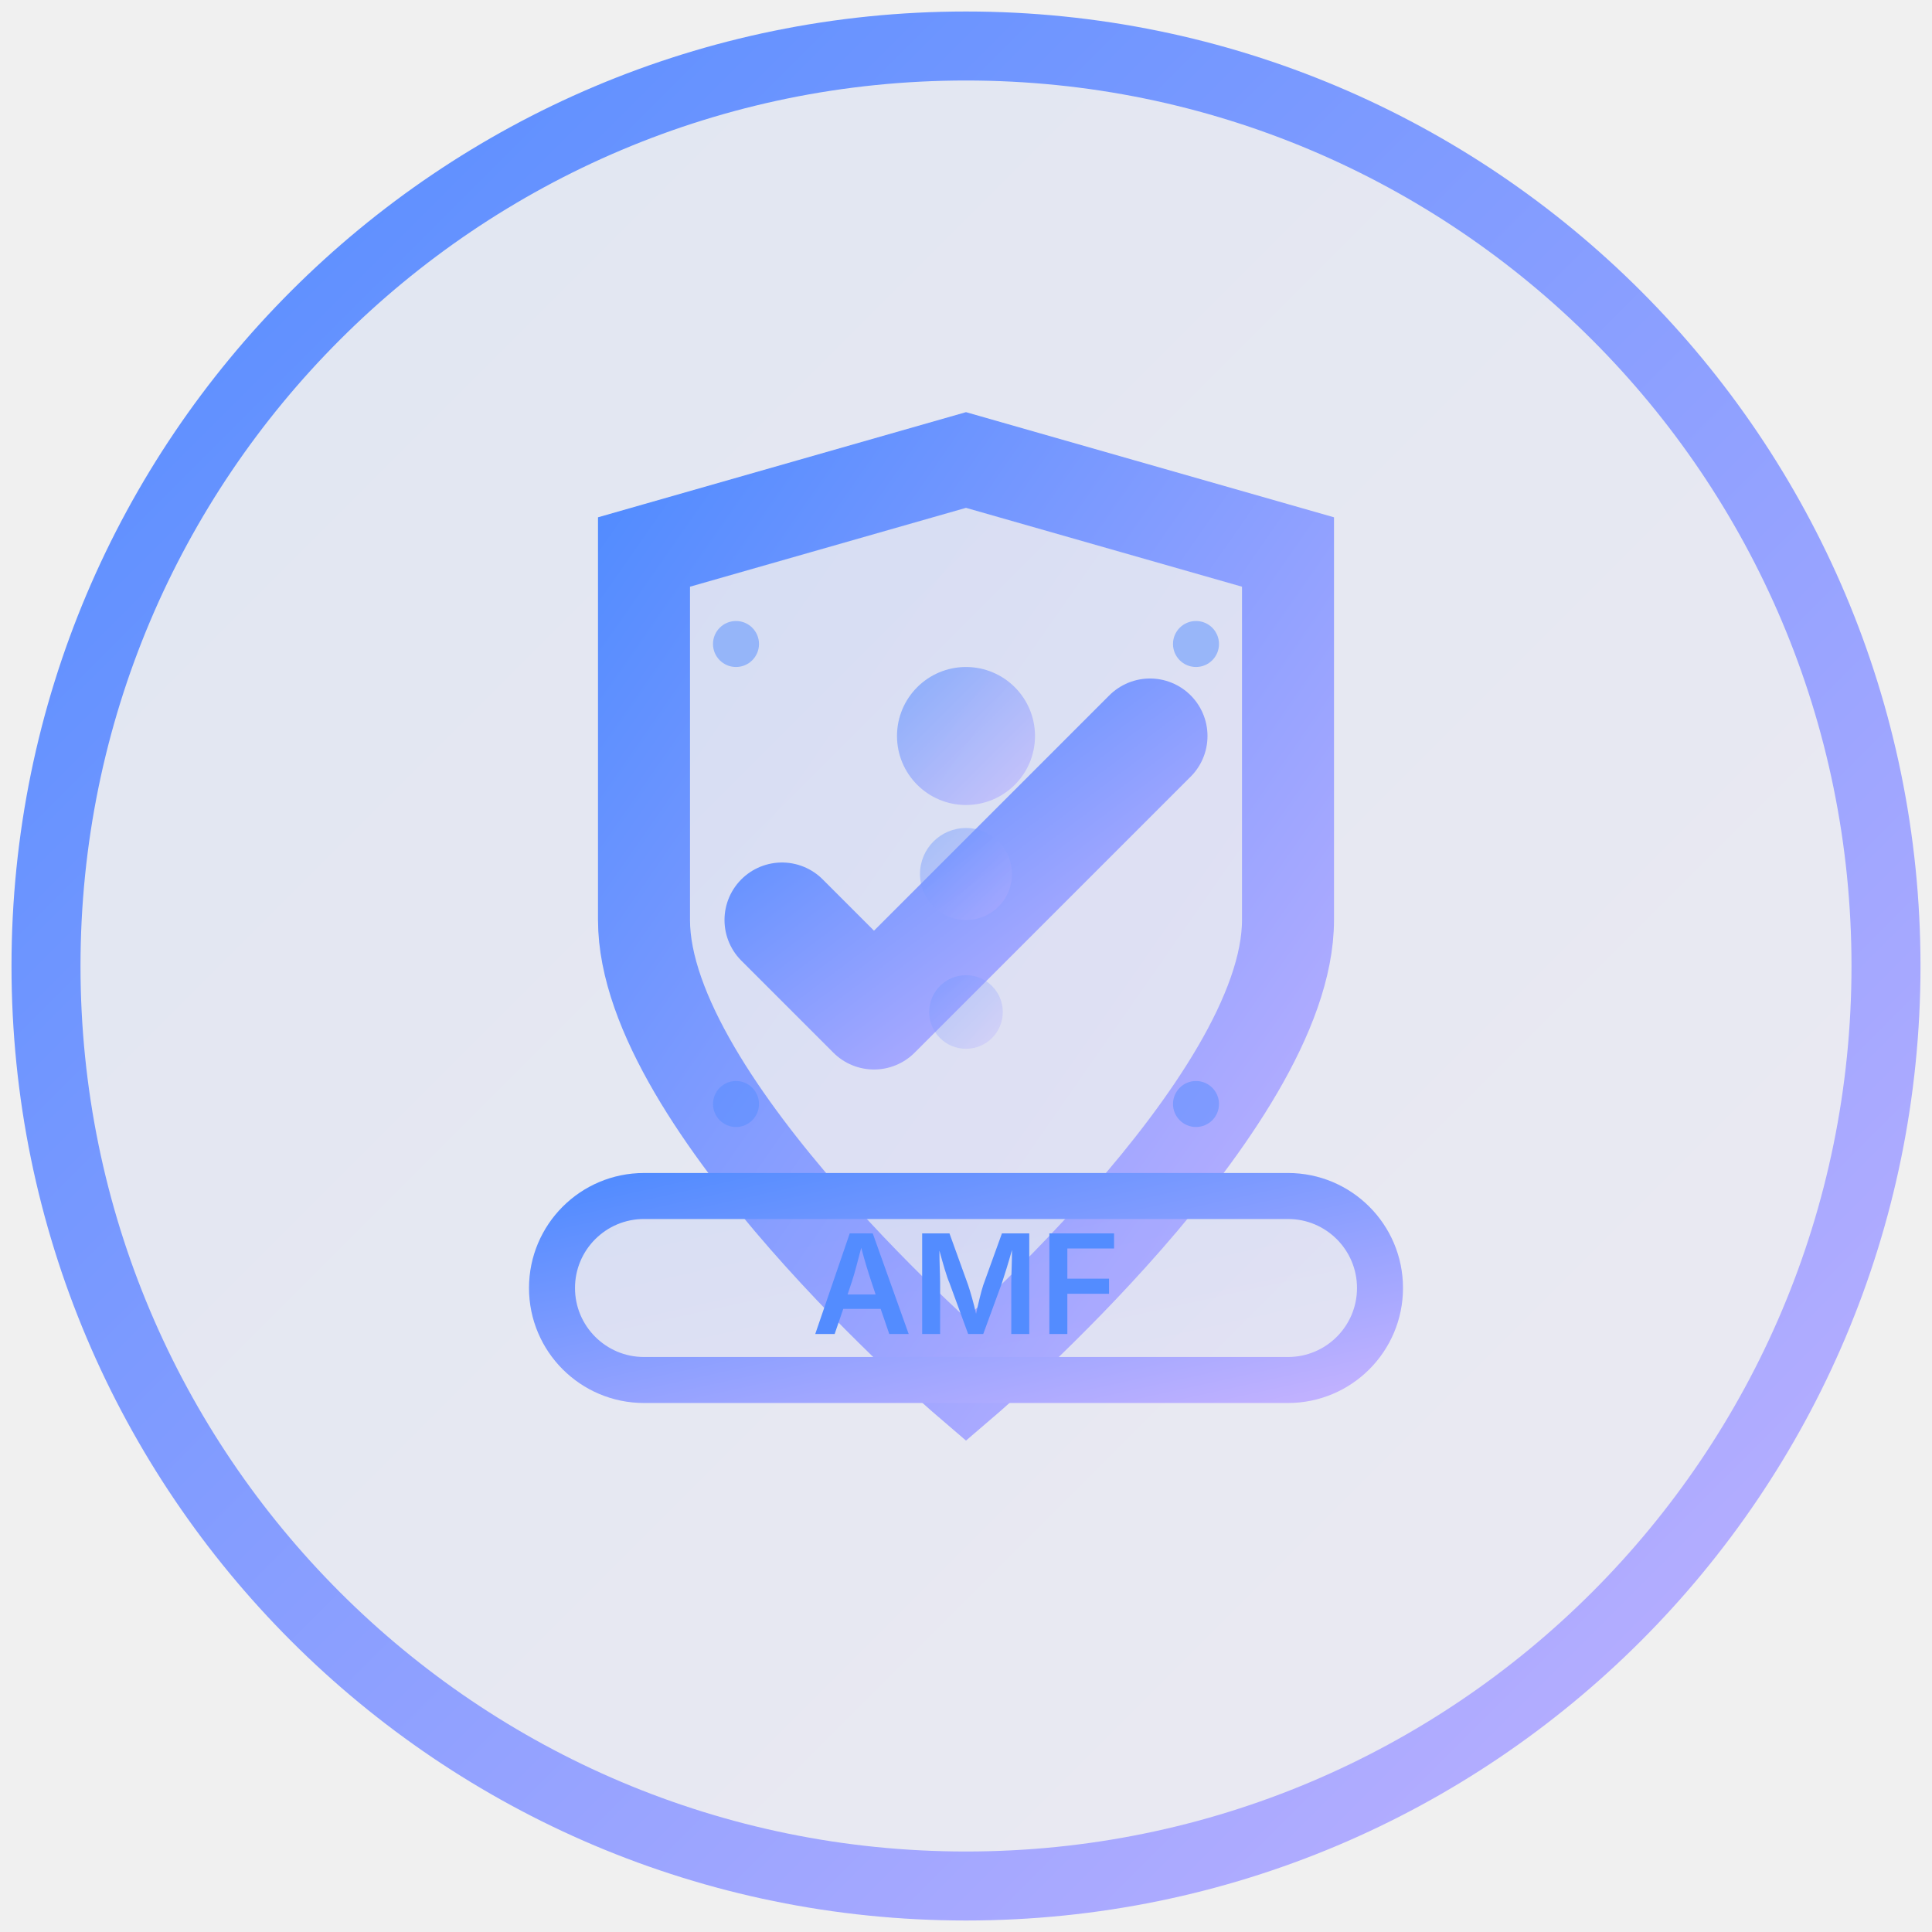
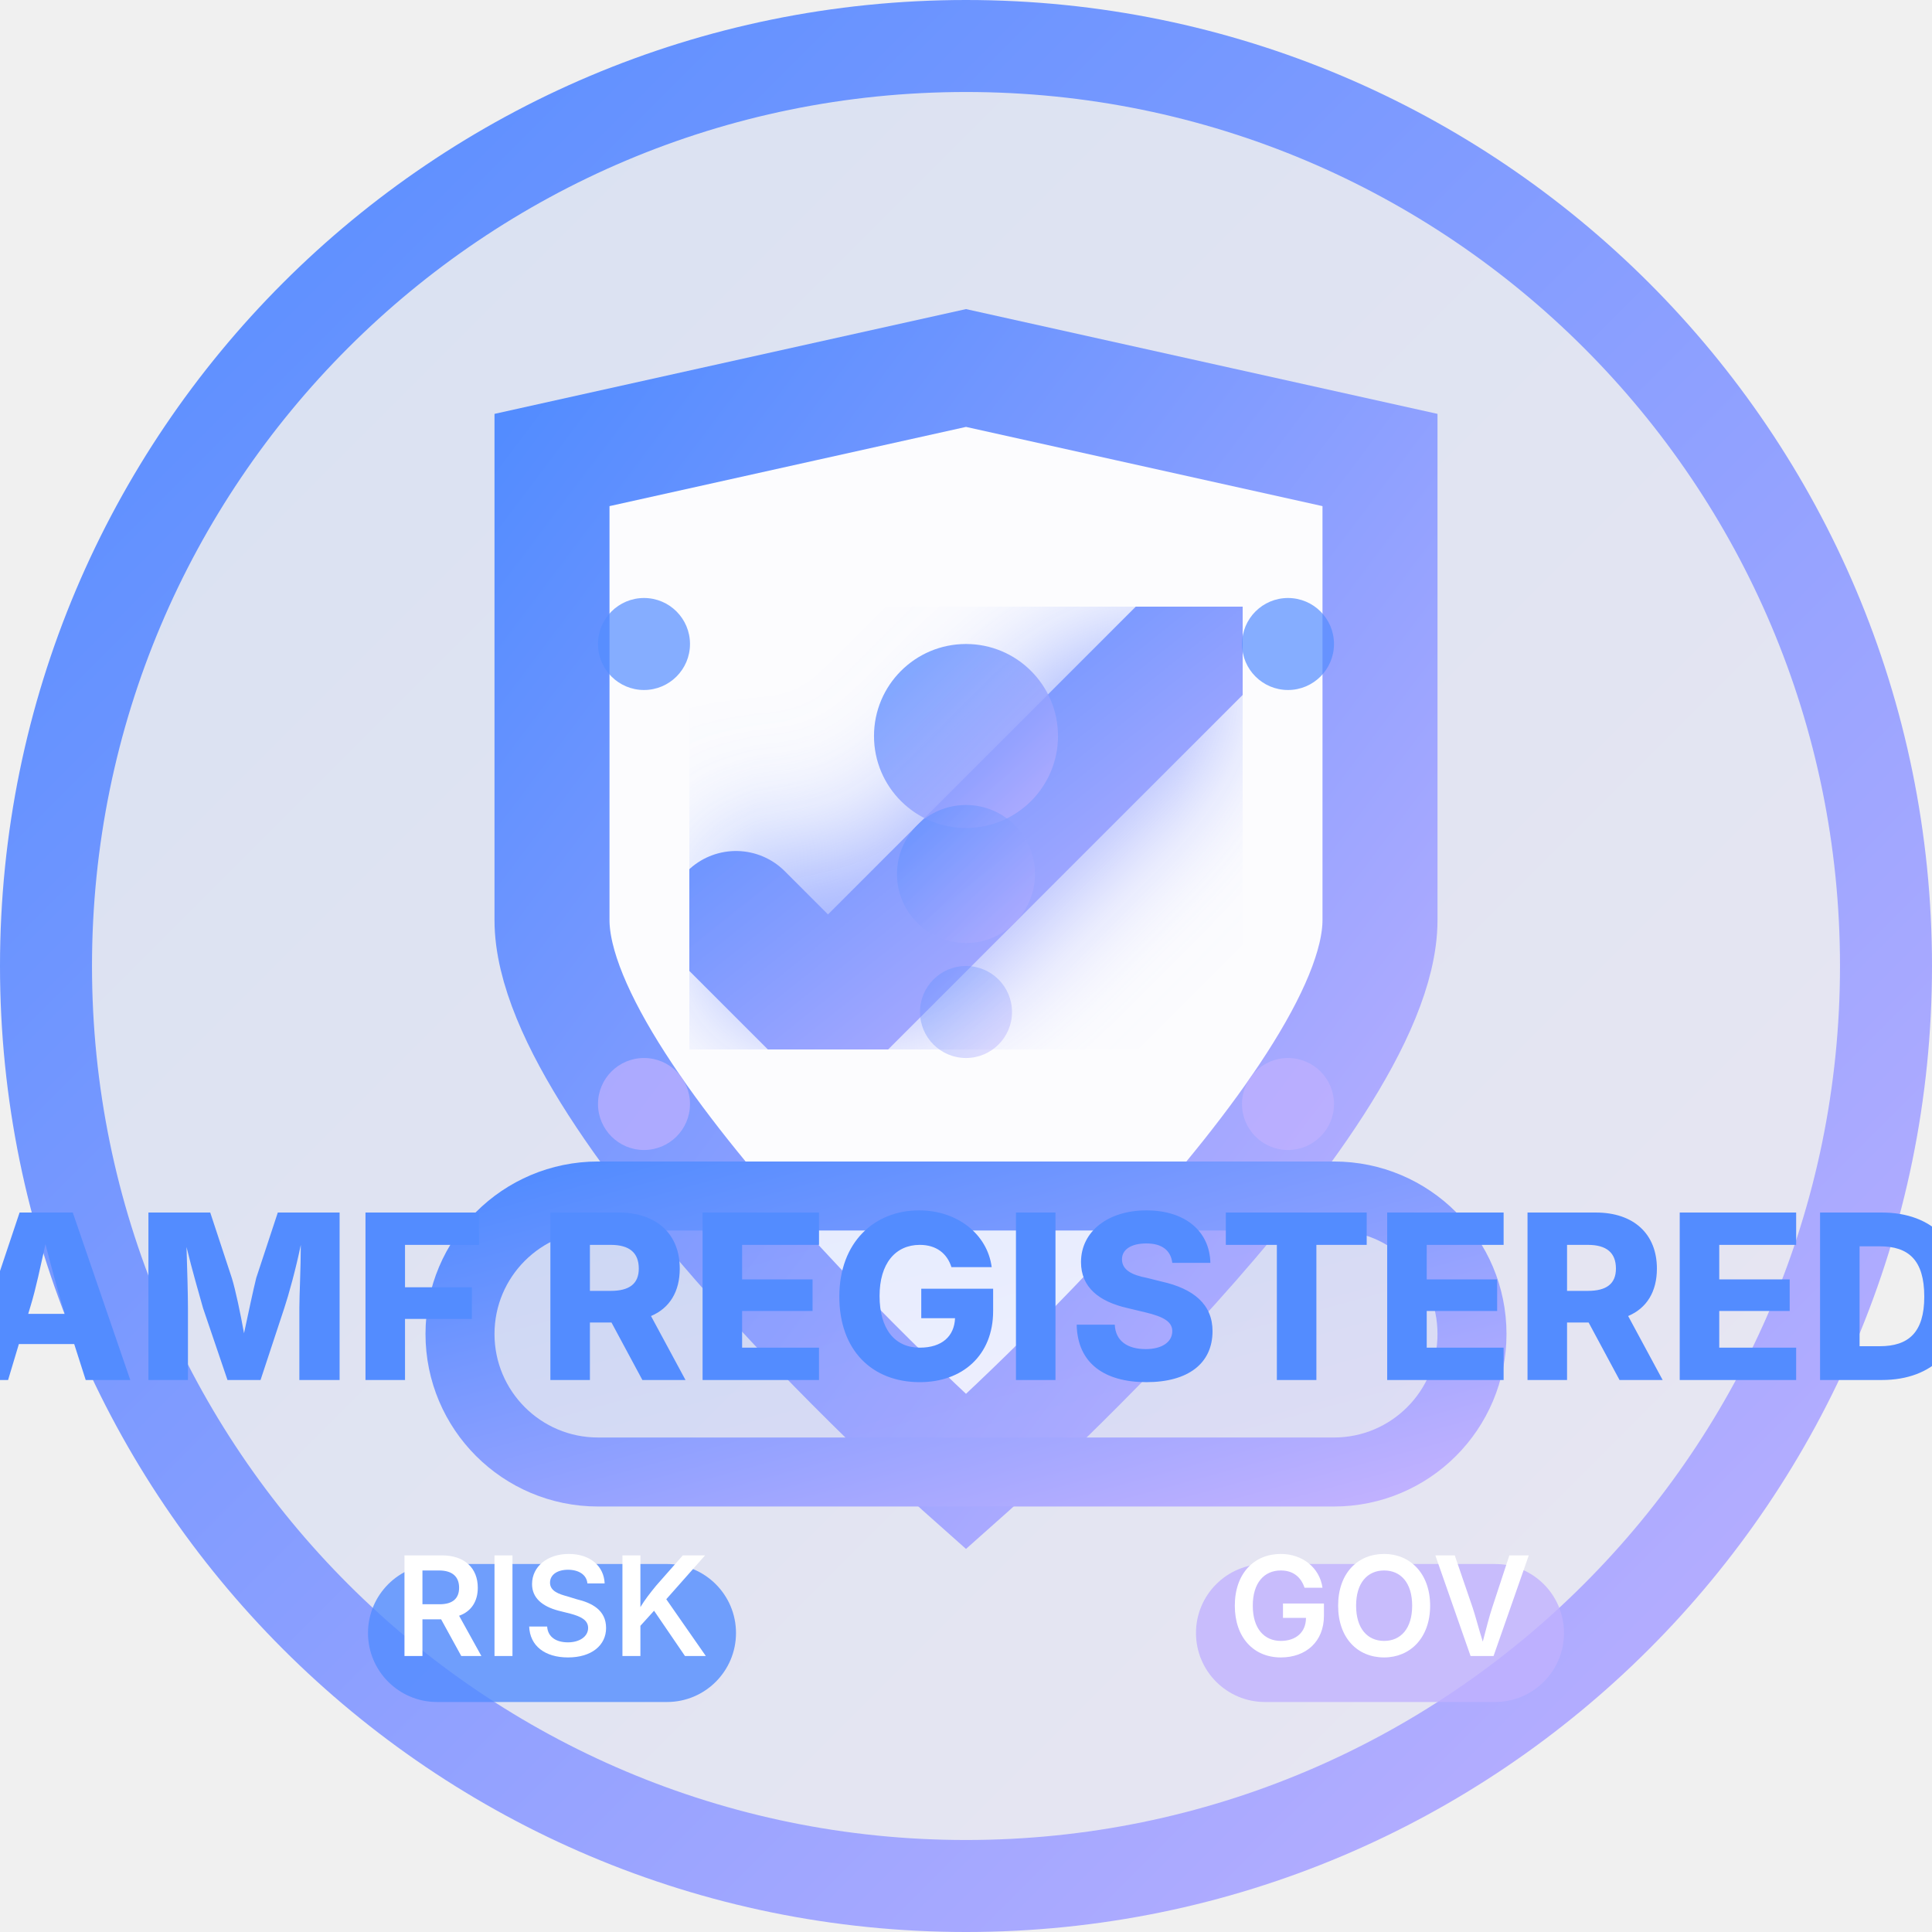
<svg xmlns="http://www.w3.org/2000/svg" width="42" height="42" viewBox="0 0 42 42" fill="none">
  <defs>
    <linearGradient id="riskGradient" x1="0%" y1="0%" x2="100%" y2="100%">
-       <stop offset="0%" style="stop-color:#538CFF;stop-opacity:0.1" />
-       <stop offset="100%" style="stop-color:#C0B1FF;stop-opacity:0.1" />
+       <stop offset="0%" style="stop-color:#538CFF;stop-opacity:0.15" />
+       <stop offset="100%" style="stop-color:#C0B1FF;stop-opacity:0.15" />
    </linearGradient>
    <linearGradient id="riskStroke" x1="0%" y1="0%" x2="100%" y2="100%">
      <stop offset="0%" style="stop-color:#538CFF" />
      <stop offset="100%" style="stop-color:#C0B1FF" />
    </linearGradient>
+     <filter id="riskGlow">
+       <feGaussianBlur stdDeviation="1.5" result="coloredBlur" />
+       <feMerge>
+         <feMergeNode in="coloredBlur" />
+         <feMergeNode in="SourceGraphic" />
+       </feMerge>
+     </filter>
  </defs>
-   <circle cx="21" cy="21" r="20" fill="url(#riskGradient)" stroke="url(#riskStroke)" stroke-width="1.5" />
-   <g transform="translate(8, 8)">
-     <path d="M13 2 L20 4 L20 12 C20 16 13 22 13 22 C13 22 6 16 6 12 L6 4 Z" stroke="url(#riskStroke)" stroke-width="2" fill="url(#riskGradient)" />
-     <path d="M9 12 L11 14 L17 8" stroke="url(#riskStroke)" stroke-width="2.5" stroke-linecap="round" stroke-linejoin="round" />
-     <circle cx="13" cy="8" r="1.5" fill="url(#riskStroke)" opacity="0.6" />
-     <circle cx="13" cy="11" r="1" fill="url(#riskStroke)" opacity="0.4" />
-     <circle cx="13" cy="14" r="0.8" fill="url(#riskStroke)" opacity="0.3" />
-     <rect x="4" y="18" width="18" height="4" rx="2" fill="url(#riskGradient)" stroke="url(#riskStroke)" stroke-width="1" />
-     <text x="13" y="21" font-family="Inter, sans-serif" font-size="3" font-weight="600" fill="#538CFF" text-anchor="middle">AMF</text>
-     <circle cx="8" cy="6" r="0.5" fill="#538CFF" opacity="0.5" />
-     <circle cx="18" cy="6" r="0.5" fill="#538CFF" opacity="0.5" />
-     <circle cx="8" cy="16" r="0.5" fill="#538CFF" opacity="0.5" />
-     <circle cx="18" cy="16" r="0.5" fill="#538CFF" opacity="0.5" />
+   <circle cx="21" cy="21" r="20" fill="url(#riskGradient)" stroke="url(#riskStroke)" stroke-width="2" />
+   <g transform="translate(6, 6)">
+     <path d="M15 2 L24 4 L24 14 C24 18 15 26 15 26 C15 26 6 18 6 14 L6 4 Z" stroke="url(#riskStroke)" stroke-width="2.5" fill="rgba(255,255,255,0.9)" />
+     <path d="M10 14 L12 16 L20 8" stroke="url(#riskStroke)" stroke-width="3" stroke-linecap="round" stroke-linejoin="round" filter="url(#riskGlow)" />
+     <circle cx="15" cy="10" r="2" fill="url(#riskStroke)" opacity="0.8" />
+     <circle cx="15" cy="13" r="1.5" fill="url(#riskStroke)" opacity="0.6" />
+     <circle cx="15" cy="16" r="1" fill="url(#riskStroke)" opacity="0.4" />
+     <rect x="4" y="20" width="22" height="6" rx="3" fill="url(#riskGradient)" stroke="url(#riskStroke)" stroke-width="1.5" />
+     <text x="15" y="24" font-family="Inter, sans-serif" font-size="5" font-weight="800" fill="#538CFF" text-anchor="middle">AMF REGISTERED</text>
+     <circle cx="8" cy="8" r="1" fill="#538CFF" opacity="0.7" />
+     <circle cx="22" cy="8" r="1" fill="#538CFF" opacity="0.7" />
+     <circle cx="8" cy="18" r="1" fill="#C0B1FF" opacity="0.7" />
+     <circle cx="22" cy="18" r="1" fill="#C0B1FF" opacity="0.7" />
+     <rect x="2" y="28" width="8" height="3" rx="1.5" fill="#538CFF" opacity="0.8" />
+     <text x="6" y="30" font-family="Inter, sans-serif" font-size="3" font-weight="600" fill="white" text-anchor="middle">RISK</text>
+     <rect x="20" y="28" width="8" height="3" rx="1.5" fill="#C0B1FF" opacity="0.8" />
+     <text x="24" y="30" font-family="Inter, sans-serif" font-size="3" font-weight="600" fill="white" text-anchor="middle">GOV</text>
  </g>
</svg>
